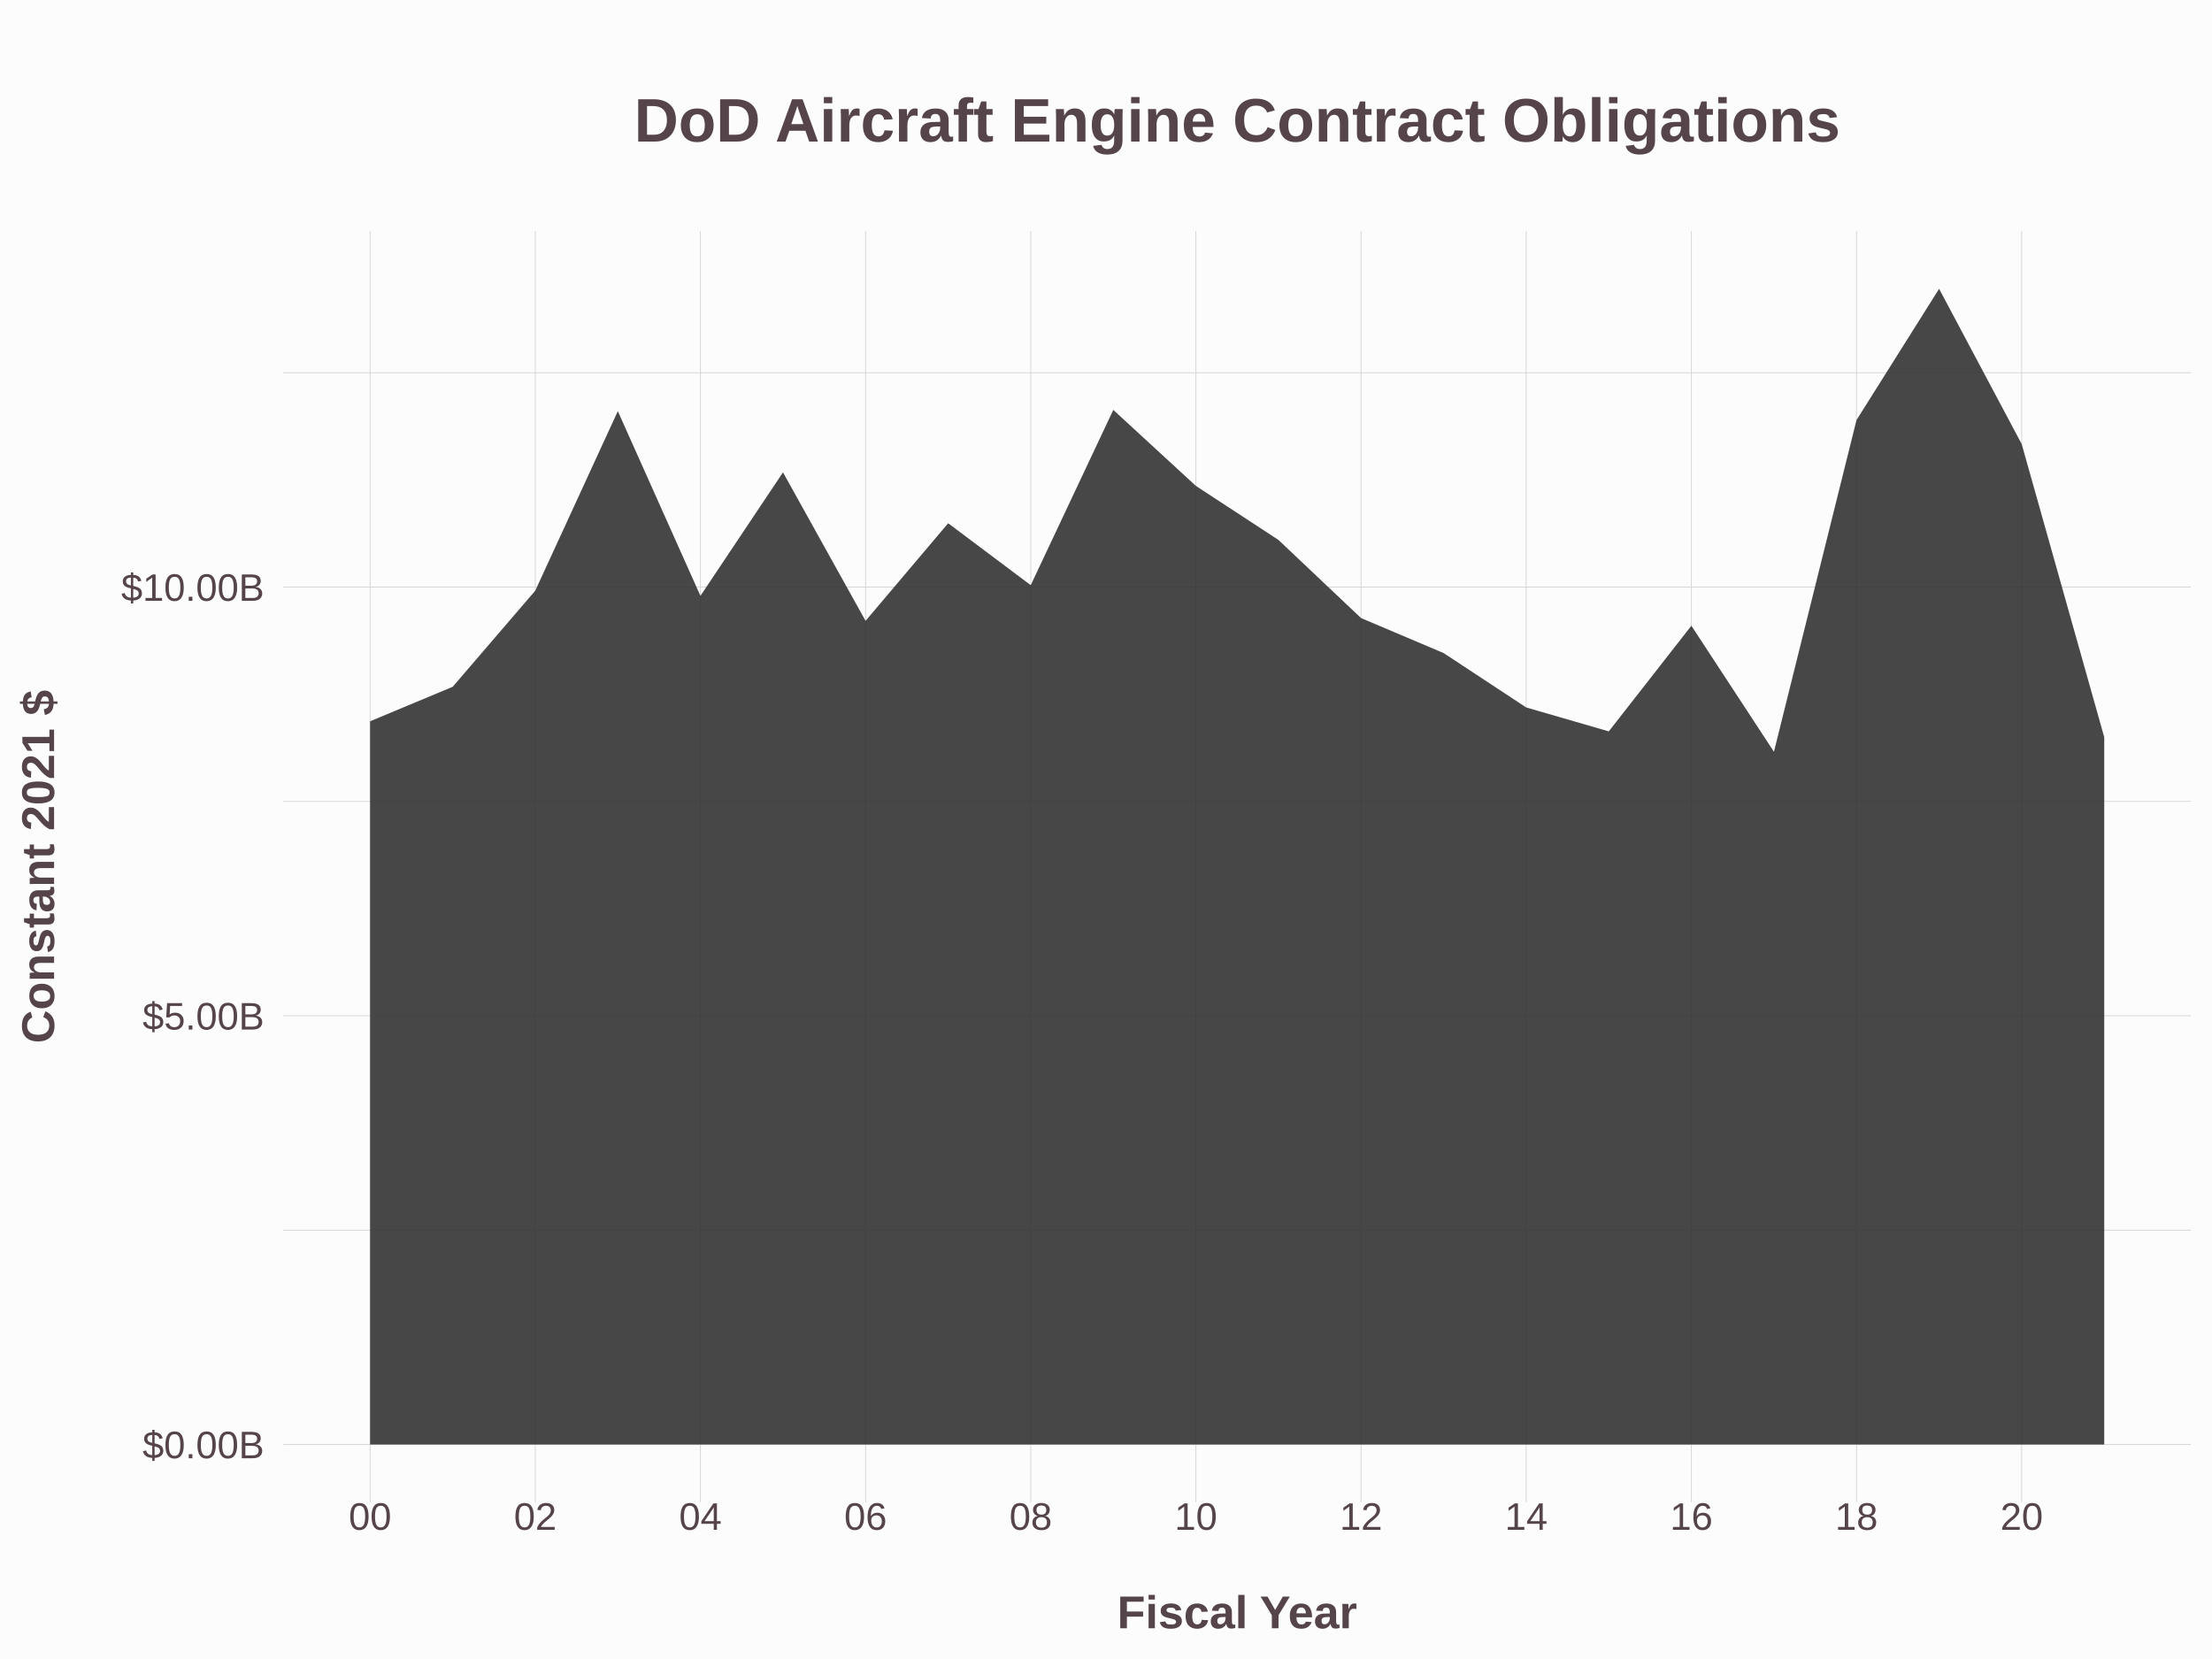
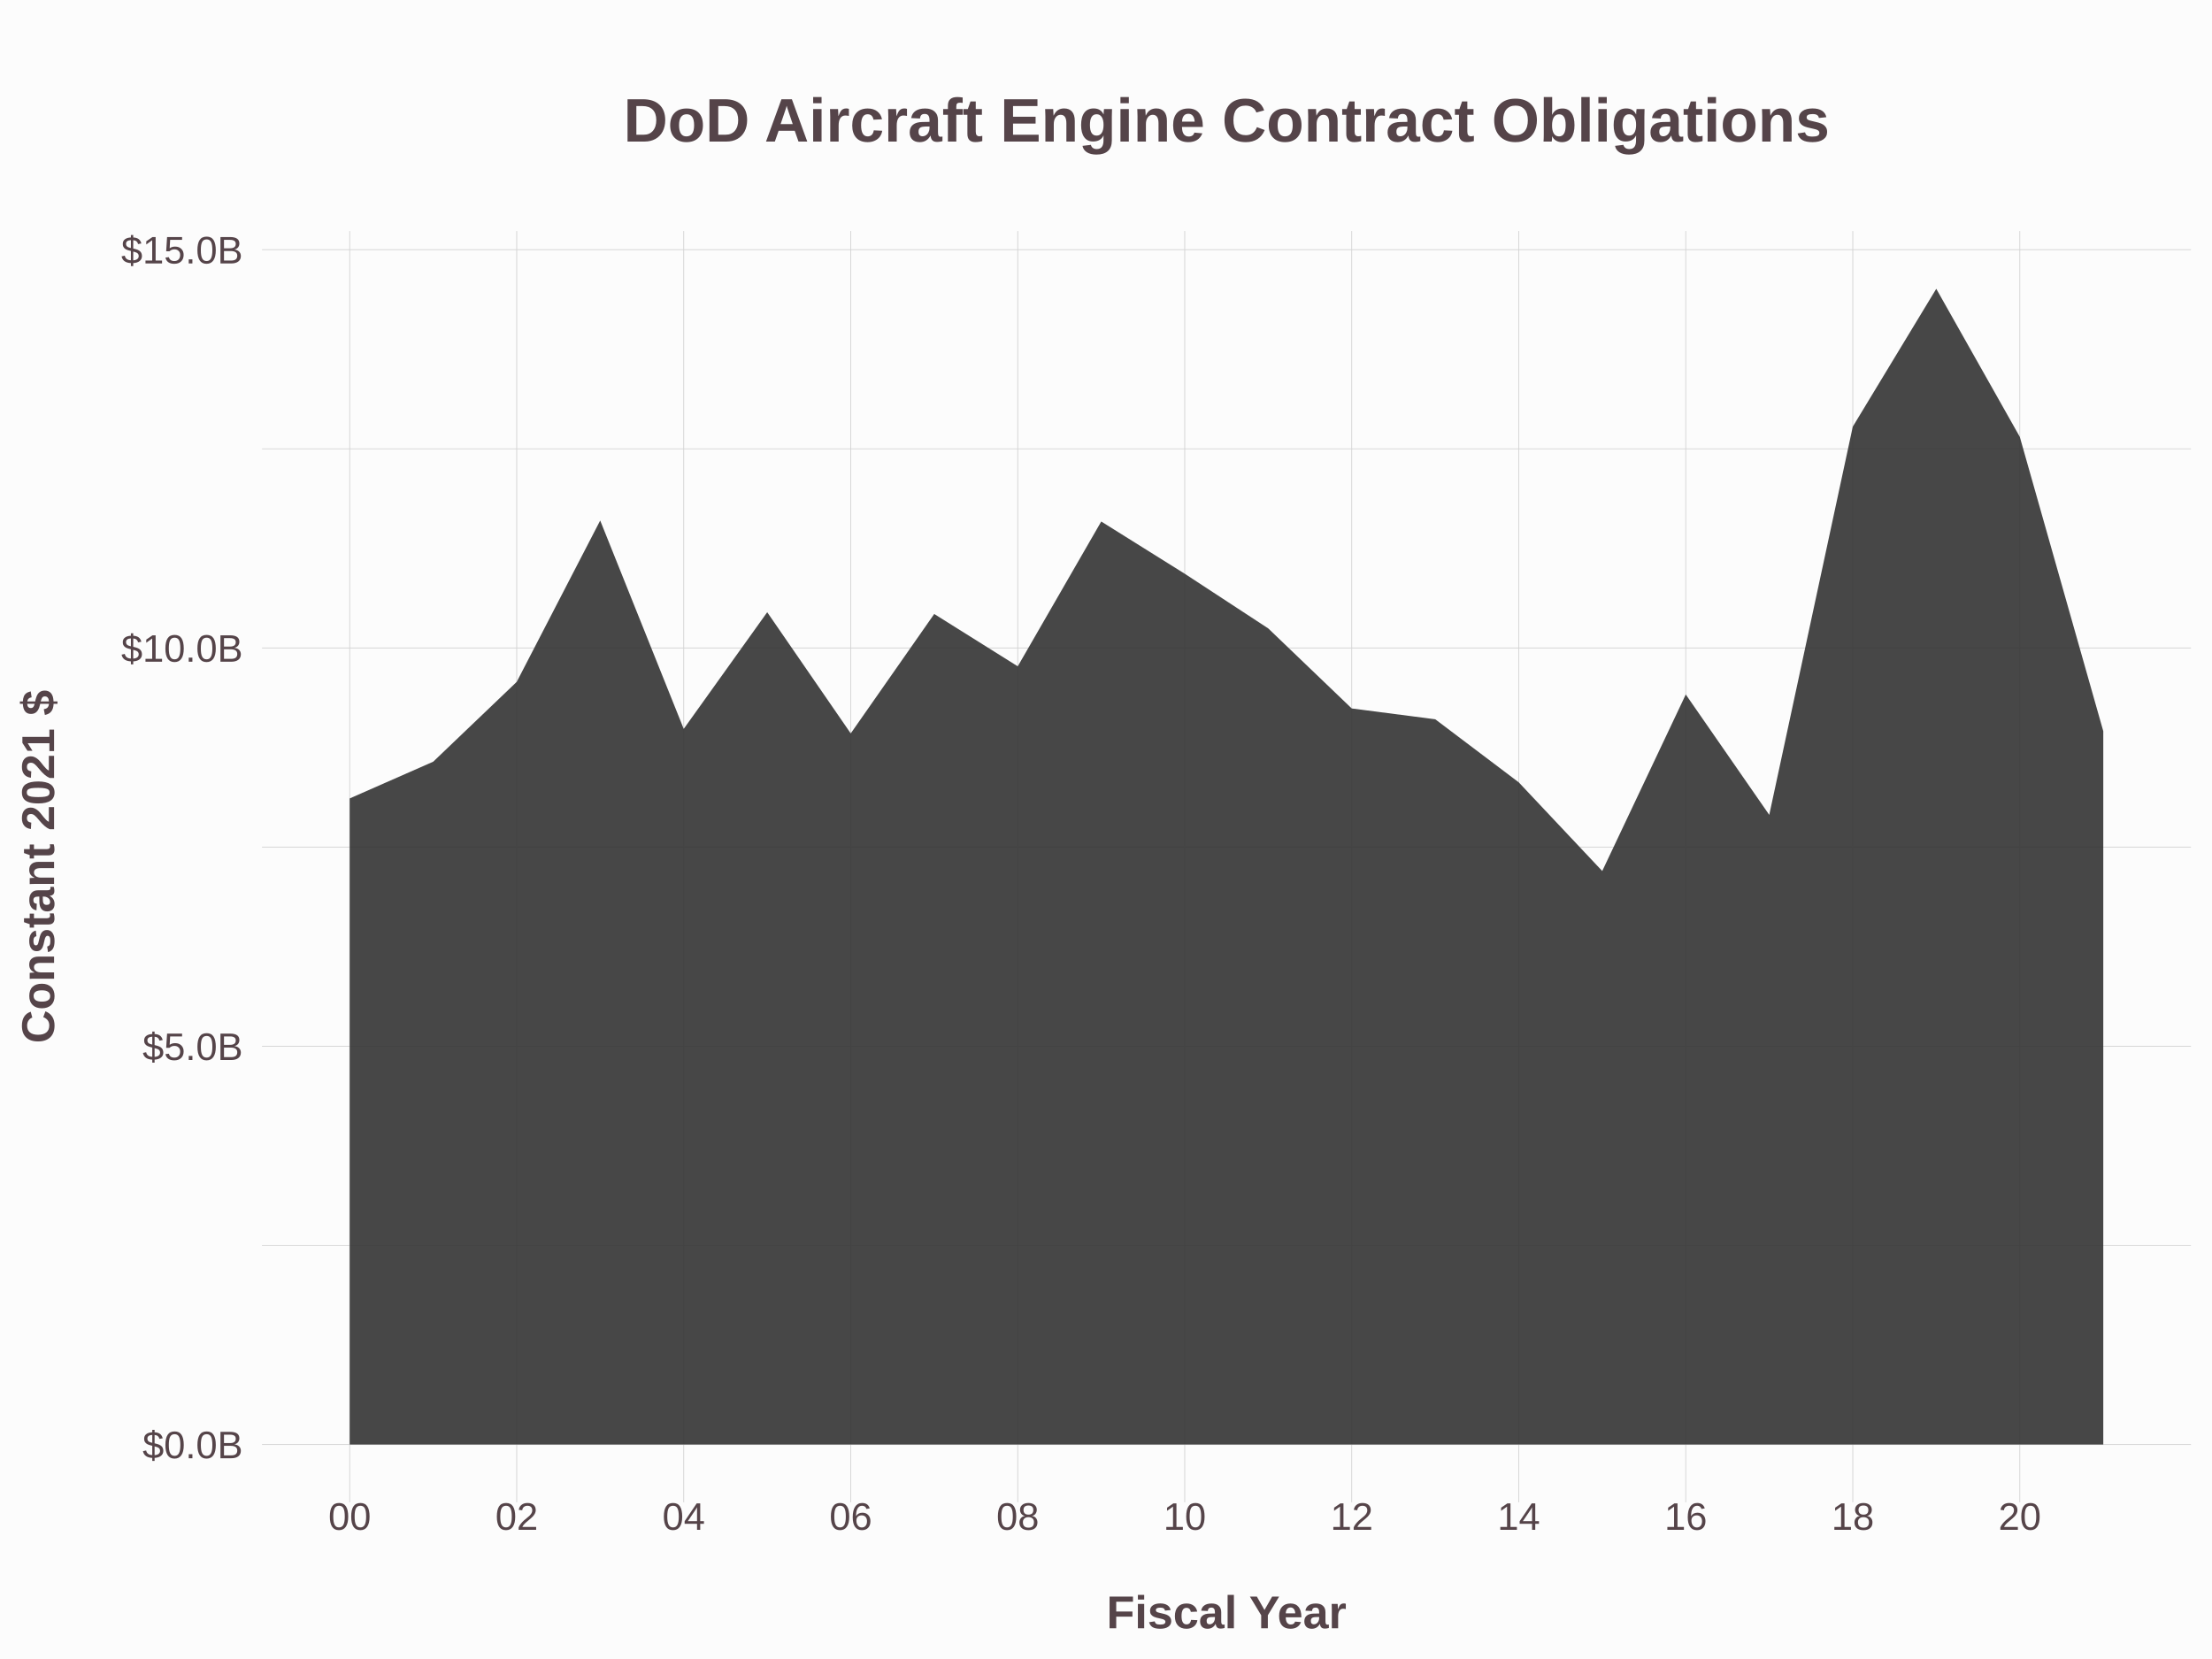
<svg xmlns="http://www.w3.org/2000/svg" class="svglite" width="576.00pt" height="432.00pt" viewBox="0 0 576.00 432.00">
  <defs>
    <style type="text/css">
    .svglite line, .svglite polyline, .svglite polygon, .svglite path, .svglite rect, .svglite circle {
      fill: none;
      stroke: #000000;
      stroke-linecap: round;
      stroke-linejoin: round;
      stroke-miterlimit: 10.00;
    }
    .svglite text {
      white-space: pre;
    }
  </style>
  </defs>
  <rect width="100%" height="100%" style="stroke: none; fill: #FCFCFC;" />
  <defs>
    <clipPath id="cpMC4wMHw1NzYuMDB8MC4wMHw0MzIuMDA=">
      <rect x="0.00" y="0.00" width="576.00" height="432.00" />
    </clipPath>
  </defs>
  <g clip-path="url(#cpMC4wMHw1NzYuMDB8MC4wMHw0MzIuMDA=)">
    <rect x="0.00" y="0" width="576.00" height="432.00" style="stroke-width: 1.07; stroke: #FCFCFC; fill: #FCFCFC;" />
  </g>
  <defs>
-     <clipPath id="cpNzMuODB8NTcwLjUyfDYwLjE1fDM5MS4xOQ==">
-       <rect x="73.80" y="60.15" width="496.72" height="331.04" />
+     <clipPath id="cpNjguMjN8NTcwLjUyfDYwLjE1fDM5MS4xOQ==">
+       <rect x="68.23" y="60.15" width="502.29" height="331.04" />
    </clipPath>
  </defs>
-   <g clip-path="url(#cpNzMuODB8NTcwLjUyfDYwLjE1fDM5MS4xOQ==)">
-     <rect x="73.80" y="60.15" width="496.72" height="331.04" style="stroke-width: 1.07; stroke: #FCFCFC; fill: #FCFCFC;" />
-     <polyline points="73.80,320.33 570.52,320.33 " style="stroke-width: 0.21; stroke: #D3D3D3; stroke-linecap: butt;" />
-     <polyline points="73.80,208.69 570.52,208.69 " style="stroke-width: 0.21; stroke: #D3D3D3; stroke-linecap: butt;" />
-     <polyline points="73.80,97.06 570.52,97.06 " style="stroke-width: 0.21; stroke: #D3D3D3; stroke-linecap: butt;" />
-     <polyline points="73.80,376.15 570.52,376.15 " style="stroke-width: 0.21; stroke: #D3D3D3; stroke-linecap: butt;" />
-     <polyline points="73.80,264.51 570.52,264.51 " style="stroke-width: 0.21; stroke: #D3D3D3; stroke-linecap: butt;" />
-     <polyline points="73.80,152.88 570.52,152.88 " style="stroke-width: 0.21; stroke: #D3D3D3; stroke-linecap: butt;" />
-     <polyline points="96.37,391.19 96.37,60.15 " style="stroke-width: 0.21; stroke: #D3D3D3; stroke-linecap: butt;" />
-     <polyline points="139.38,391.19 139.38,60.15 " style="stroke-width: 0.21; stroke: #D3D3D3; stroke-linecap: butt;" />
-     <polyline points="182.39,391.19 182.39,60.15 " style="stroke-width: 0.21; stroke: #D3D3D3; stroke-linecap: butt;" />
-     <polyline points="225.39,391.19 225.39,60.15 " style="stroke-width: 0.21; stroke: #D3D3D3; stroke-linecap: butt;" />
-     <polyline points="268.40,391.19 268.40,60.15 " style="stroke-width: 0.21; stroke: #D3D3D3; stroke-linecap: butt;" />
-     <polyline points="311.41,391.19 311.41,60.15 " style="stroke-width: 0.21; stroke: #D3D3D3; stroke-linecap: butt;" />
-     <polyline points="354.41,391.19 354.41,60.15 " style="stroke-width: 0.21; stroke: #D3D3D3; stroke-linecap: butt;" />
-     <polyline points="397.42,391.19 397.42,60.15 " style="stroke-width: 0.21; stroke: #D3D3D3; stroke-linecap: butt;" />
-     <polyline points="440.43,391.19 440.43,60.15 " style="stroke-width: 0.21; stroke: #D3D3D3; stroke-linecap: butt;" />
-     <polyline points="483.43,391.19 483.43,60.15 " style="stroke-width: 0.21; stroke: #D3D3D3; stroke-linecap: butt;" />
-     <polyline points="526.44,391.19 526.44,60.15 " style="stroke-width: 0.21; stroke: #D3D3D3; stroke-linecap: butt;" />
-     <polygon points="96.37,187.82 117.88,178.84 139.38,153.81 160.88,107.06 182.39,155.16 203.89,123.00 225.39,161.67 246.90,136.25 268.40,152.38 289.90,106.74 311.41,126.53 332.91,140.60 354.41,160.94 375.92,170.06 397.42,184.22 418.92,190.45 440.43,162.94 461.93,195.76 483.43,109.38 504.94,75.20 526.44,115.62 547.94,191.97 547.94,376.15 526.44,376.15 504.94,376.15 483.43,376.15 461.93,376.15 440.43,376.15 418.92,376.15 397.42,376.15 375.92,376.15 354.41,376.15 332.91,376.15 311.41,376.15 289.90,376.15 268.40,376.15 246.90,376.15 225.39,376.15 203.89,376.15 182.39,376.15 160.88,376.15 139.38,376.15 117.88,376.15 96.37,376.15 " style="stroke-width: 0.00; stroke: none; fill: #333333; fill-opacity: 0.90;" />
-     <polyline points="96.37,187.82 117.88,178.84 139.38,153.81 160.88,107.06 182.39,155.16 203.89,123.00 225.39,161.67 246.90,136.25 268.40,152.38 289.90,106.74 311.41,126.53 332.91,140.60 354.41,160.94 375.92,170.06 397.42,184.22 418.92,190.45 440.43,162.94 461.93,195.76 483.43,109.38 504.94,75.20 526.44,115.62 547.94,191.97 " style="stroke-width: 1.07; stroke: none;" />
+   <g clip-path="url(#cpNjguMjN8NTcwLjUyfDYwLjE1fDM5MS4xOQ==)">
+     <rect x="68.23" y="60.15" width="502.29" height="331.04" style="stroke-width: 1.07; stroke: #FCFCFC; fill: #FCFCFC;" />
+     <polyline points="68.23,324.29 570.52,324.29 " style="stroke-width: 0.21; stroke: #D3D3D3; stroke-linecap: butt;" />
+     <polyline points="68.23,220.58 570.52,220.58 " style="stroke-width: 0.21; stroke: #D3D3D3; stroke-linecap: butt;" />
+     <polyline points="68.23,116.88 570.52,116.88 " style="stroke-width: 0.21; stroke: #D3D3D3; stroke-linecap: butt;" />
+     <polyline points="68.23,376.15 570.52,376.15 " style="stroke-width: 0.21; stroke: #D3D3D3; stroke-linecap: butt;" />
+     <polyline points="68.23,272.44 570.52,272.44 " style="stroke-width: 0.21; stroke: #D3D3D3; stroke-linecap: butt;" />
+     <polyline points="68.23,168.73 570.52,168.73 " style="stroke-width: 0.21; stroke: #D3D3D3; stroke-linecap: butt;" />
+     <polyline points="68.23,65.02 570.52,65.02 " style="stroke-width: 0.21; stroke: #D3D3D3; stroke-linecap: butt;" />
+     <polyline points="91.06,391.19 91.06,60.15 " style="stroke-width: 0.21; stroke: #D3D3D3; stroke-linecap: butt;" />
+     <polyline points="134.55,391.19 134.55,60.15 " style="stroke-width: 0.21; stroke: #D3D3D3; stroke-linecap: butt;" />
+     <polyline points="178.04,391.19 178.04,60.15 " style="stroke-width: 0.21; stroke: #D3D3D3; stroke-linecap: butt;" />
+     <polyline points="221.53,391.19 221.53,60.15 " style="stroke-width: 0.21; stroke: #D3D3D3; stroke-linecap: butt;" />
+     <polyline points="265.02,391.19 265.02,60.15 " style="stroke-width: 0.21; stroke: #D3D3D3; stroke-linecap: butt;" />
+     <polyline points="308.50,391.19 308.50,60.15 " style="stroke-width: 0.21; stroke: #D3D3D3; stroke-linecap: butt;" />
+     <polyline points="351.99,391.19 351.99,60.15 " style="stroke-width: 0.21; stroke: #D3D3D3; stroke-linecap: butt;" />
+     <polyline points="395.48,391.19 395.48,60.15 " style="stroke-width: 0.21; stroke: #D3D3D3; stroke-linecap: butt;" />
+     <polyline points="438.97,391.19 438.97,60.15 " style="stroke-width: 0.21; stroke: #D3D3D3; stroke-linecap: butt;" />
+     <polyline points="482.46,391.19 482.46,60.15 " style="stroke-width: 0.21; stroke: #D3D3D3; stroke-linecap: butt;" />
+     <polyline points="525.95,391.19 525.95,60.15 " style="stroke-width: 0.21; stroke: #D3D3D3; stroke-linecap: butt;" />
+     <polygon points="91.06,207.91 112.81,198.34 134.55,177.56 156.29,135.54 178.04,189.80 199.78,159.42 221.53,190.98 243.27,159.88 265.02,173.51 286.76,135.80 308.50,149.40 330.25,163.64 351.99,184.48 373.74,187.30 395.48,203.72 417.22,226.81 438.97,180.84 460.71,212.19 482.46,111.10 504.20,75.20 525.95,113.75 547.69,190.40 547.69,376.15 525.95,376.15 504.20,376.15 482.46,376.15 460.71,376.15 438.97,376.15 417.22,376.15 395.48,376.15 373.74,376.15 351.99,376.15 330.25,376.15 308.50,376.15 286.76,376.15 265.02,376.15 243.27,376.15 221.53,376.15 199.78,376.15 178.04,376.15 156.29,376.15 134.55,376.15 112.81,376.15 91.06,376.15 " style="stroke-width: 0.00; stroke: none; fill: #333333; fill-opacity: 0.90;" />
+     <polyline points="91.06,207.91 112.81,198.34 134.55,177.56 156.29,135.54 178.04,189.80 199.78,159.42 221.53,190.98 243.27,159.88 265.02,173.51 286.76,135.80 308.50,149.40 330.25,163.64 351.99,184.48 373.74,187.30 395.48,203.72 417.22,226.81 438.97,180.84 460.71,212.19 482.46,111.10 504.20,75.20 525.95,113.75 547.69,190.40 " style="stroke-width: 1.07; stroke: none;" />
  </g>
  <g clip-path="url(#cpMC4wMHw1NzYuMDB8MC4wMHw0MzIuMDA=)">
-     <text x="68.81" y="379.73" text-anchor="end" style="font-size: 10.00px;fill: #554449; font-family: &quot;Arial&quot;;" textLength="31.71px" lengthAdjust="spacingAndGlyphs">$0.00B</text>
-     <text x="68.81" y="268.09" text-anchor="end" style="font-size: 10.00px;fill: #554449; font-family: &quot;Arial&quot;;" textLength="31.71px" lengthAdjust="spacingAndGlyphs">$5.00B</text>
-     <text x="68.81" y="156.46" text-anchor="end" style="font-size: 10.00px;fill: #554449; font-family: &quot;Arial&quot;;" textLength="37.27px" lengthAdjust="spacingAndGlyphs">$10.00B</text>
-     <polyline points="73.80,376.15 73.80,376.15 " style="stroke-width: 1.07; stroke: #333333; stroke-linecap: butt;" />
-     <polyline points="73.80,264.51 73.80,264.51 " style="stroke-width: 1.07; stroke: #333333; stroke-linecap: butt;" />
-     <polyline points="73.80,152.88 73.80,152.88 " style="stroke-width: 1.07; stroke: #333333; stroke-linecap: butt;" />
-     <polyline points="96.37,391.19 96.37,391.19 " style="stroke-width: 1.07; stroke: #333333; stroke-linecap: butt;" />
-     <polyline points="139.38,391.19 139.38,391.19 " style="stroke-width: 1.07; stroke: #333333; stroke-linecap: butt;" />
-     <polyline points="182.39,391.19 182.39,391.19 " style="stroke-width: 1.07; stroke: #333333; stroke-linecap: butt;" />
-     <polyline points="225.39,391.19 225.39,391.19 " style="stroke-width: 1.07; stroke: #333333; stroke-linecap: butt;" />
-     <polyline points="268.40,391.19 268.40,391.19 " style="stroke-width: 1.07; stroke: #333333; stroke-linecap: butt;" />
-     <polyline points="311.41,391.19 311.41,391.19 " style="stroke-width: 1.07; stroke: #333333; stroke-linecap: butt;" />
-     <polyline points="354.41,391.19 354.41,391.19 " style="stroke-width: 1.07; stroke: #333333; stroke-linecap: butt;" />
-     <polyline points="397.42,391.19 397.42,391.19 " style="stroke-width: 1.07; stroke: #333333; stroke-linecap: butt;" />
-     <polyline points="440.43,391.19 440.43,391.19 " style="stroke-width: 1.07; stroke: #333333; stroke-linecap: butt;" />
-     <polyline points="483.43,391.19 483.43,391.19 " style="stroke-width: 1.07; stroke: #333333; stroke-linecap: butt;" />
-     <polyline points="526.44,391.19 526.44,391.19 " style="stroke-width: 1.07; stroke: #333333; stroke-linecap: butt;" />
-     <text x="96.37" y="398.36" text-anchor="middle" style="font-size: 10.00px;fill: #554449; font-family: &quot;Arial&quot;;" textLength="11.13px" lengthAdjust="spacingAndGlyphs">00</text>
-     <text x="139.38" y="398.36" text-anchor="middle" style="font-size: 10.00px;fill: #554449; font-family: &quot;Arial&quot;;" textLength="11.13px" lengthAdjust="spacingAndGlyphs">02</text>
-     <text x="182.39" y="398.36" text-anchor="middle" style="font-size: 10.00px;fill: #554449; font-family: &quot;Arial&quot;;" textLength="11.13px" lengthAdjust="spacingAndGlyphs">04</text>
-     <text x="225.39" y="398.36" text-anchor="middle" style="font-size: 10.00px;fill: #554449; font-family: &quot;Arial&quot;;" textLength="11.13px" lengthAdjust="spacingAndGlyphs">06</text>
-     <text x="268.40" y="398.36" text-anchor="middle" style="font-size: 10.00px;fill: #554449; font-family: &quot;Arial&quot;;" textLength="11.13px" lengthAdjust="spacingAndGlyphs">08</text>
-     <text x="311.41" y="398.36" text-anchor="middle" style="font-size: 10.00px;fill: #554449; font-family: &quot;Arial&quot;;" textLength="11.13px" lengthAdjust="spacingAndGlyphs">10</text>
-     <text x="354.41" y="398.36" text-anchor="middle" style="font-size: 10.00px;fill: #554449; font-family: &quot;Arial&quot;;" textLength="11.13px" lengthAdjust="spacingAndGlyphs">12</text>
-     <text x="397.42" y="398.36" text-anchor="middle" style="font-size: 10.00px;fill: #554449; font-family: &quot;Arial&quot;;" textLength="11.13px" lengthAdjust="spacingAndGlyphs">14</text>
-     <text x="440.43" y="398.36" text-anchor="middle" style="font-size: 10.00px;fill: #554449; font-family: &quot;Arial&quot;;" textLength="11.13px" lengthAdjust="spacingAndGlyphs">16</text>
-     <text x="483.43" y="398.36" text-anchor="middle" style="font-size: 10.00px;fill: #554449; font-family: &quot;Arial&quot;;" textLength="11.13px" lengthAdjust="spacingAndGlyphs">18</text>
-     <text x="526.44" y="398.36" text-anchor="middle" style="font-size: 10.00px;fill: #554449; font-family: &quot;Arial&quot;;" textLength="11.13px" lengthAdjust="spacingAndGlyphs">20</text>
-     <text x="322.16" y="424.00" text-anchor="middle" style="font-size: 12.00px; font-weight: bold;fill: #554449; font-family: &quot;Arial&quot;;" textLength="62.50px" lengthAdjust="spacingAndGlyphs">Fiscal Year</text>
+     <text x="63.25" y="379.73" text-anchor="end" style="font-size: 10.00px;fill: #554449; font-family: &quot;Arial&quot;;" textLength="26.14px" lengthAdjust="spacingAndGlyphs">$0.0B</text>
+     <text x="63.25" y="276.02" text-anchor="end" style="font-size: 10.00px;fill: #554449; font-family: &quot;Arial&quot;;" textLength="26.14px" lengthAdjust="spacingAndGlyphs">$5.0B</text>
+     <text x="63.25" y="172.31" text-anchor="end" style="font-size: 10.00px;fill: #554449; font-family: &quot;Arial&quot;;" textLength="31.71px" lengthAdjust="spacingAndGlyphs">$10.0B</text>
+     <text x="63.25" y="68.60" text-anchor="end" style="font-size: 10.00px;fill: #554449; font-family: &quot;Arial&quot;;" textLength="31.71px" lengthAdjust="spacingAndGlyphs">$15.0B</text>
+     <polyline points="68.23,376.15 68.23,376.15 " style="stroke-width: 1.07; stroke: #333333; stroke-linecap: butt;" />
+     <polyline points="68.23,272.44 68.23,272.44 " style="stroke-width: 1.07; stroke: #333333; stroke-linecap: butt;" />
+     <polyline points="68.23,168.73 68.23,168.73 " style="stroke-width: 1.07; stroke: #333333; stroke-linecap: butt;" />
+     <polyline points="68.23,65.02 68.23,65.02 " style="stroke-width: 1.07; stroke: #333333; stroke-linecap: butt;" />
+     <polyline points="91.06,391.19 91.06,391.19 " style="stroke-width: 1.07; stroke: #333333; stroke-linecap: butt;" />
+     <polyline points="134.55,391.19 134.55,391.19 " style="stroke-width: 1.07; stroke: #333333; stroke-linecap: butt;" />
+     <polyline points="178.04,391.19 178.04,391.19 " style="stroke-width: 1.07; stroke: #333333; stroke-linecap: butt;" />
+     <polyline points="221.53,391.19 221.53,391.19 " style="stroke-width: 1.07; stroke: #333333; stroke-linecap: butt;" />
+     <polyline points="265.02,391.19 265.02,391.19 " style="stroke-width: 1.07; stroke: #333333; stroke-linecap: butt;" />
+     <polyline points="308.50,391.19 308.50,391.19 " style="stroke-width: 1.07; stroke: #333333; stroke-linecap: butt;" />
+     <polyline points="351.99,391.19 351.99,391.19 " style="stroke-width: 1.07; stroke: #333333; stroke-linecap: butt;" />
+     <polyline points="395.48,391.19 395.48,391.19 " style="stroke-width: 1.07; stroke: #333333; stroke-linecap: butt;" />
+     <polyline points="438.97,391.19 438.97,391.19 " style="stroke-width: 1.07; stroke: #333333; stroke-linecap: butt;" />
+     <polyline points="482.46,391.19 482.46,391.19 " style="stroke-width: 1.07; stroke: #333333; stroke-linecap: butt;" />
+     <polyline points="525.95,391.19 525.95,391.19 " style="stroke-width: 1.07; stroke: #333333; stroke-linecap: butt;" />
+     <text x="91.06" y="398.36" text-anchor="middle" style="font-size: 10.00px;fill: #554449; font-family: &quot;Arial&quot;;" textLength="11.13px" lengthAdjust="spacingAndGlyphs">00</text>
+     <text x="134.55" y="398.36" text-anchor="middle" style="font-size: 10.00px;fill: #554449; font-family: &quot;Arial&quot;;" textLength="11.13px" lengthAdjust="spacingAndGlyphs">02</text>
+     <text x="178.04" y="398.36" text-anchor="middle" style="font-size: 10.00px;fill: #554449; font-family: &quot;Arial&quot;;" textLength="11.13px" lengthAdjust="spacingAndGlyphs">04</text>
+     <text x="221.53" y="398.36" text-anchor="middle" style="font-size: 10.00px;fill: #554449; font-family: &quot;Arial&quot;;" textLength="11.13px" lengthAdjust="spacingAndGlyphs">06</text>
+     <text x="265.02" y="398.36" text-anchor="middle" style="font-size: 10.00px;fill: #554449; font-family: &quot;Arial&quot;;" textLength="11.13px" lengthAdjust="spacingAndGlyphs">08</text>
+     <text x="308.50" y="398.36" text-anchor="middle" style="font-size: 10.00px;fill: #554449; font-family: &quot;Arial&quot;;" textLength="11.13px" lengthAdjust="spacingAndGlyphs">10</text>
+     <text x="351.99" y="398.36" text-anchor="middle" style="font-size: 10.00px;fill: #554449; font-family: &quot;Arial&quot;;" textLength="11.13px" lengthAdjust="spacingAndGlyphs">12</text>
+     <text x="395.48" y="398.36" text-anchor="middle" style="font-size: 10.00px;fill: #554449; font-family: &quot;Arial&quot;;" textLength="11.13px" lengthAdjust="spacingAndGlyphs">14</text>
+     <text x="438.97" y="398.36" text-anchor="middle" style="font-size: 10.00px;fill: #554449; font-family: &quot;Arial&quot;;" textLength="11.13px" lengthAdjust="spacingAndGlyphs">16</text>
+     <text x="482.46" y="398.36" text-anchor="middle" style="font-size: 10.00px;fill: #554449; font-family: &quot;Arial&quot;;" textLength="11.13px" lengthAdjust="spacingAndGlyphs">18</text>
+     <text x="525.95" y="398.36" text-anchor="middle" style="font-size: 10.00px;fill: #554449; font-family: &quot;Arial&quot;;" textLength="11.13px" lengthAdjust="spacingAndGlyphs">20</text>
+     <text x="319.38" y="424.00" text-anchor="middle" style="font-size: 12.00px; font-weight: bold;fill: #554449; font-family: &quot;Arial&quot;;" textLength="62.50px" lengthAdjust="spacingAndGlyphs">Fiscal Year</text>
    <text transform="translate(14.08,225.67) rotate(-90)" text-anchor="middle" style="font-size: 12.00px; font-weight: bold;fill: #554449; font-family: &quot;Arial&quot;;" textLength="92.04px" lengthAdjust="spacingAndGlyphs">Constant 2021 $</text>
-     <text x="322.16" y="36.86" text-anchor="middle" style="font-size: 16.00px; font-weight: bold;fill: #554449; font-family: &quot;Arial&quot;;" textLength="314.05px" lengthAdjust="spacingAndGlyphs">DoD Aircraft Engine Contract Obligations</text>
+     <text x="319.38" y="36.86" text-anchor="middle" style="font-size: 16.00px; font-weight: bold;fill: #554449; font-family: &quot;Arial&quot;;" textLength="314.05px" lengthAdjust="spacingAndGlyphs">DoD Aircraft Engine Contract Obligations</text>
  </g>
</svg>
